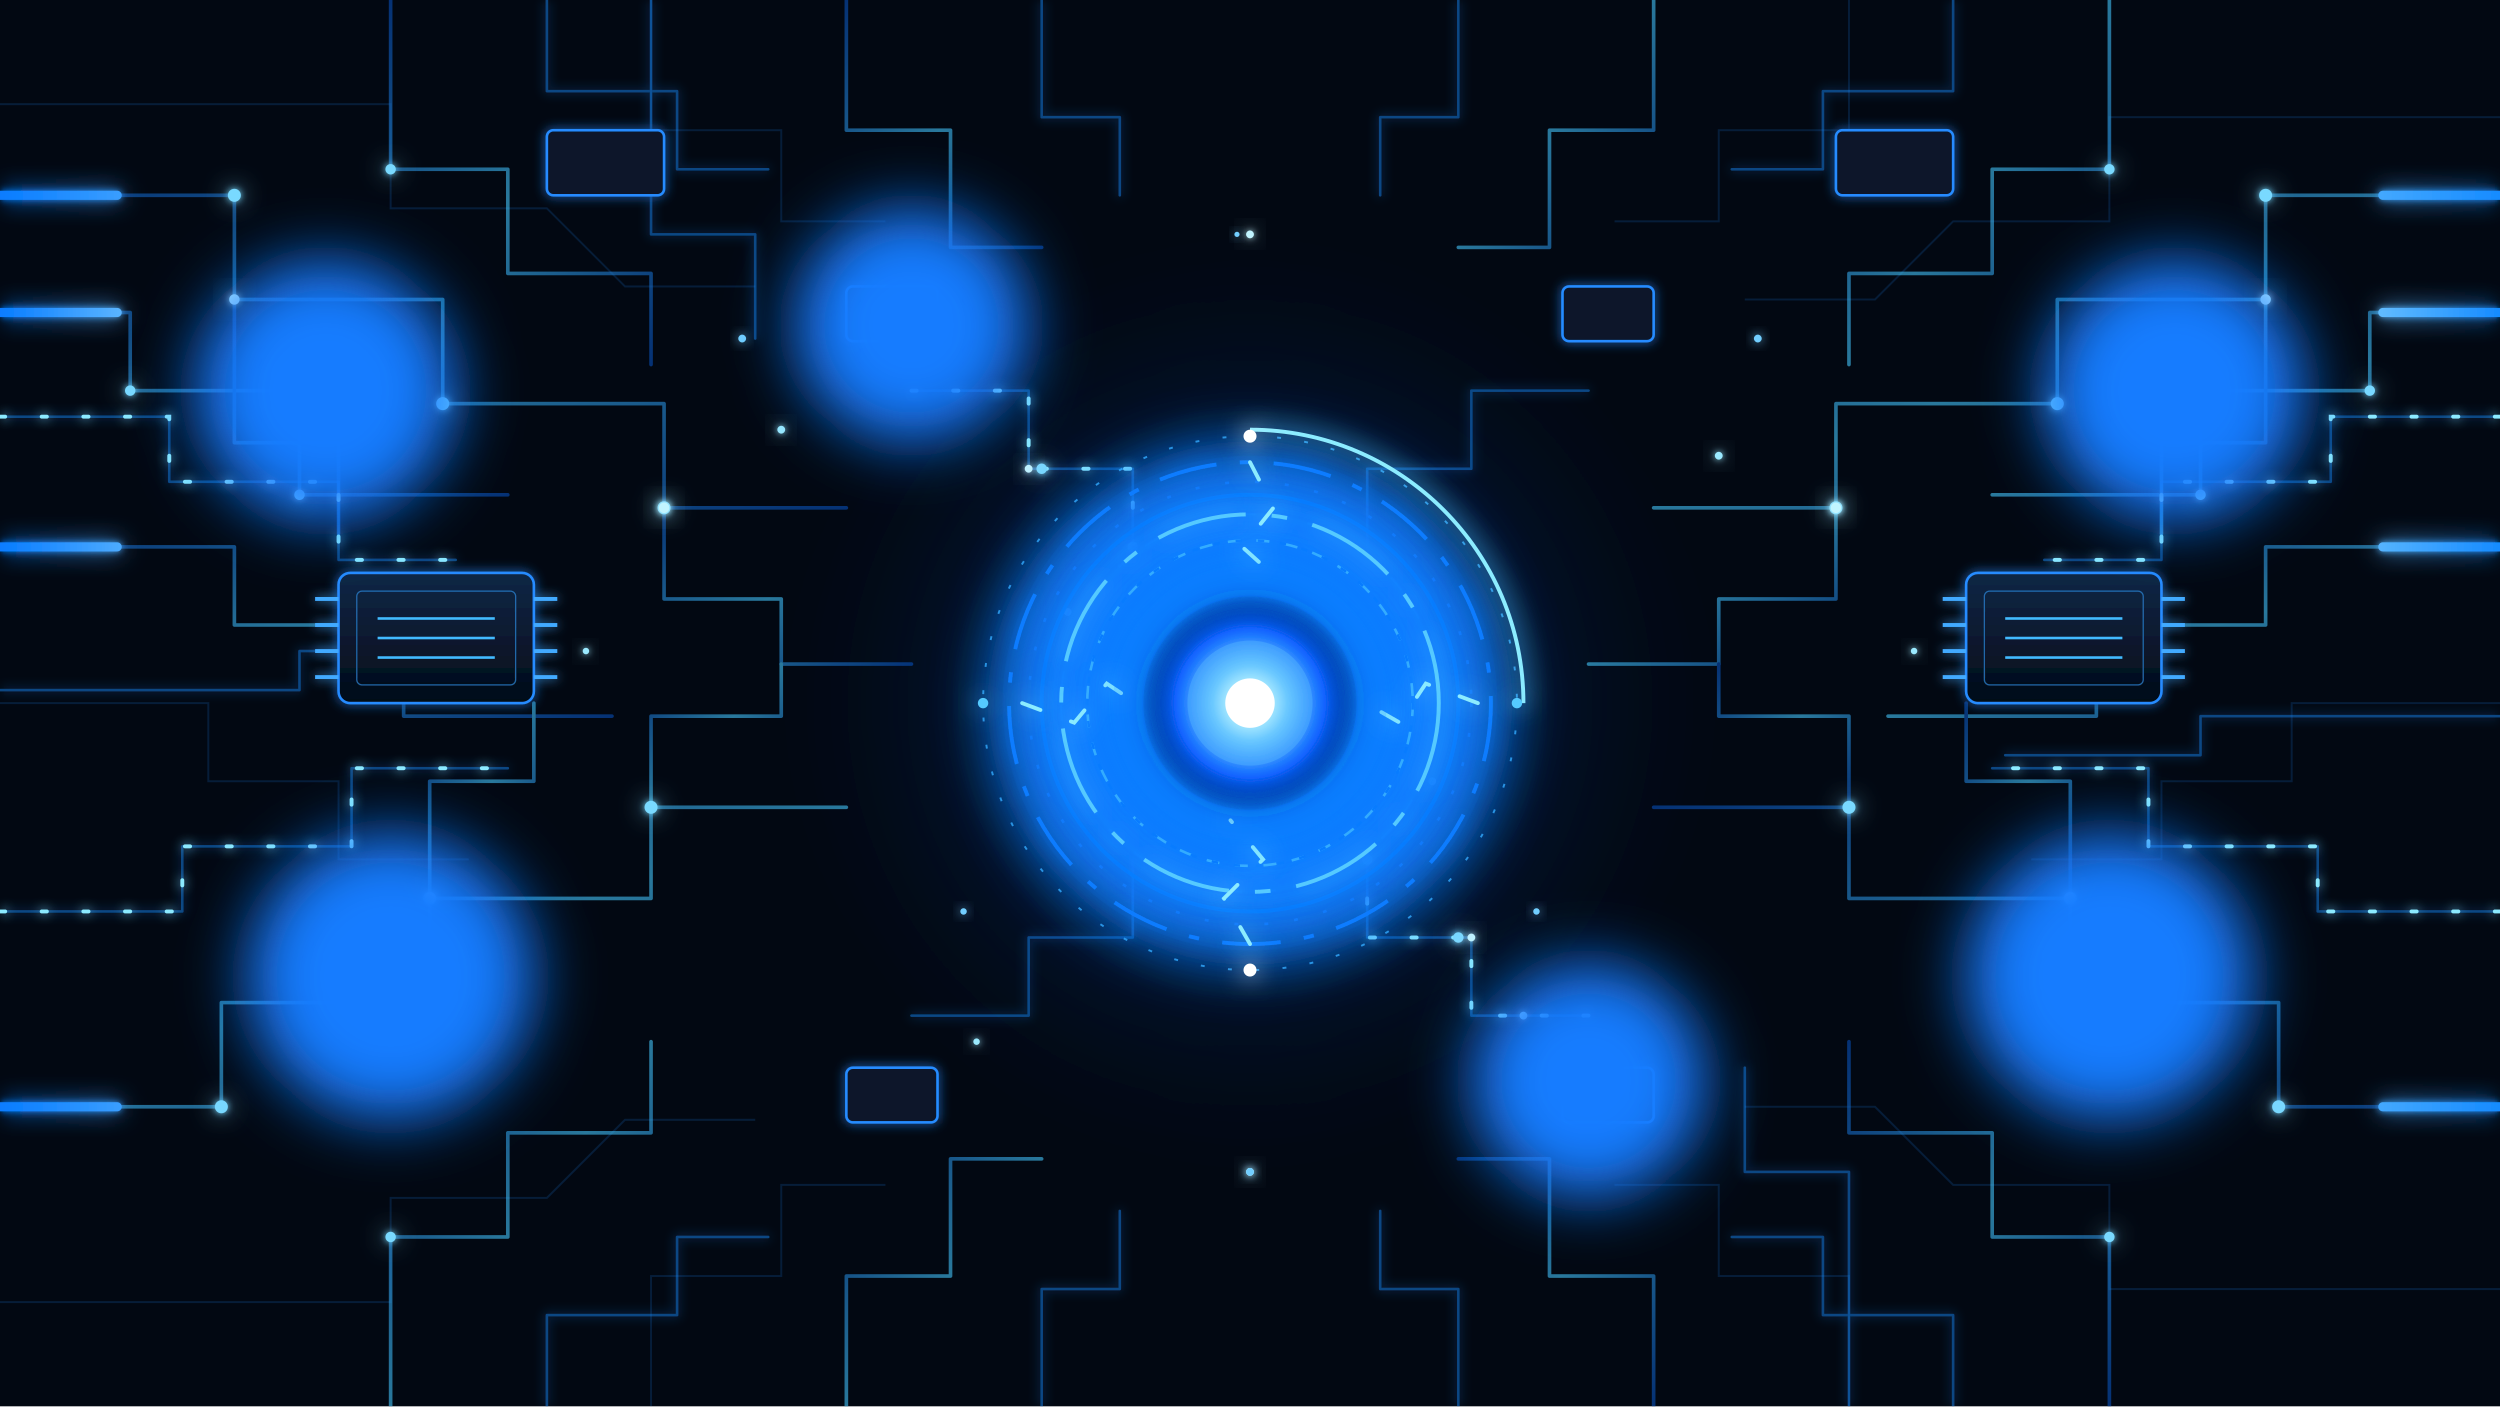
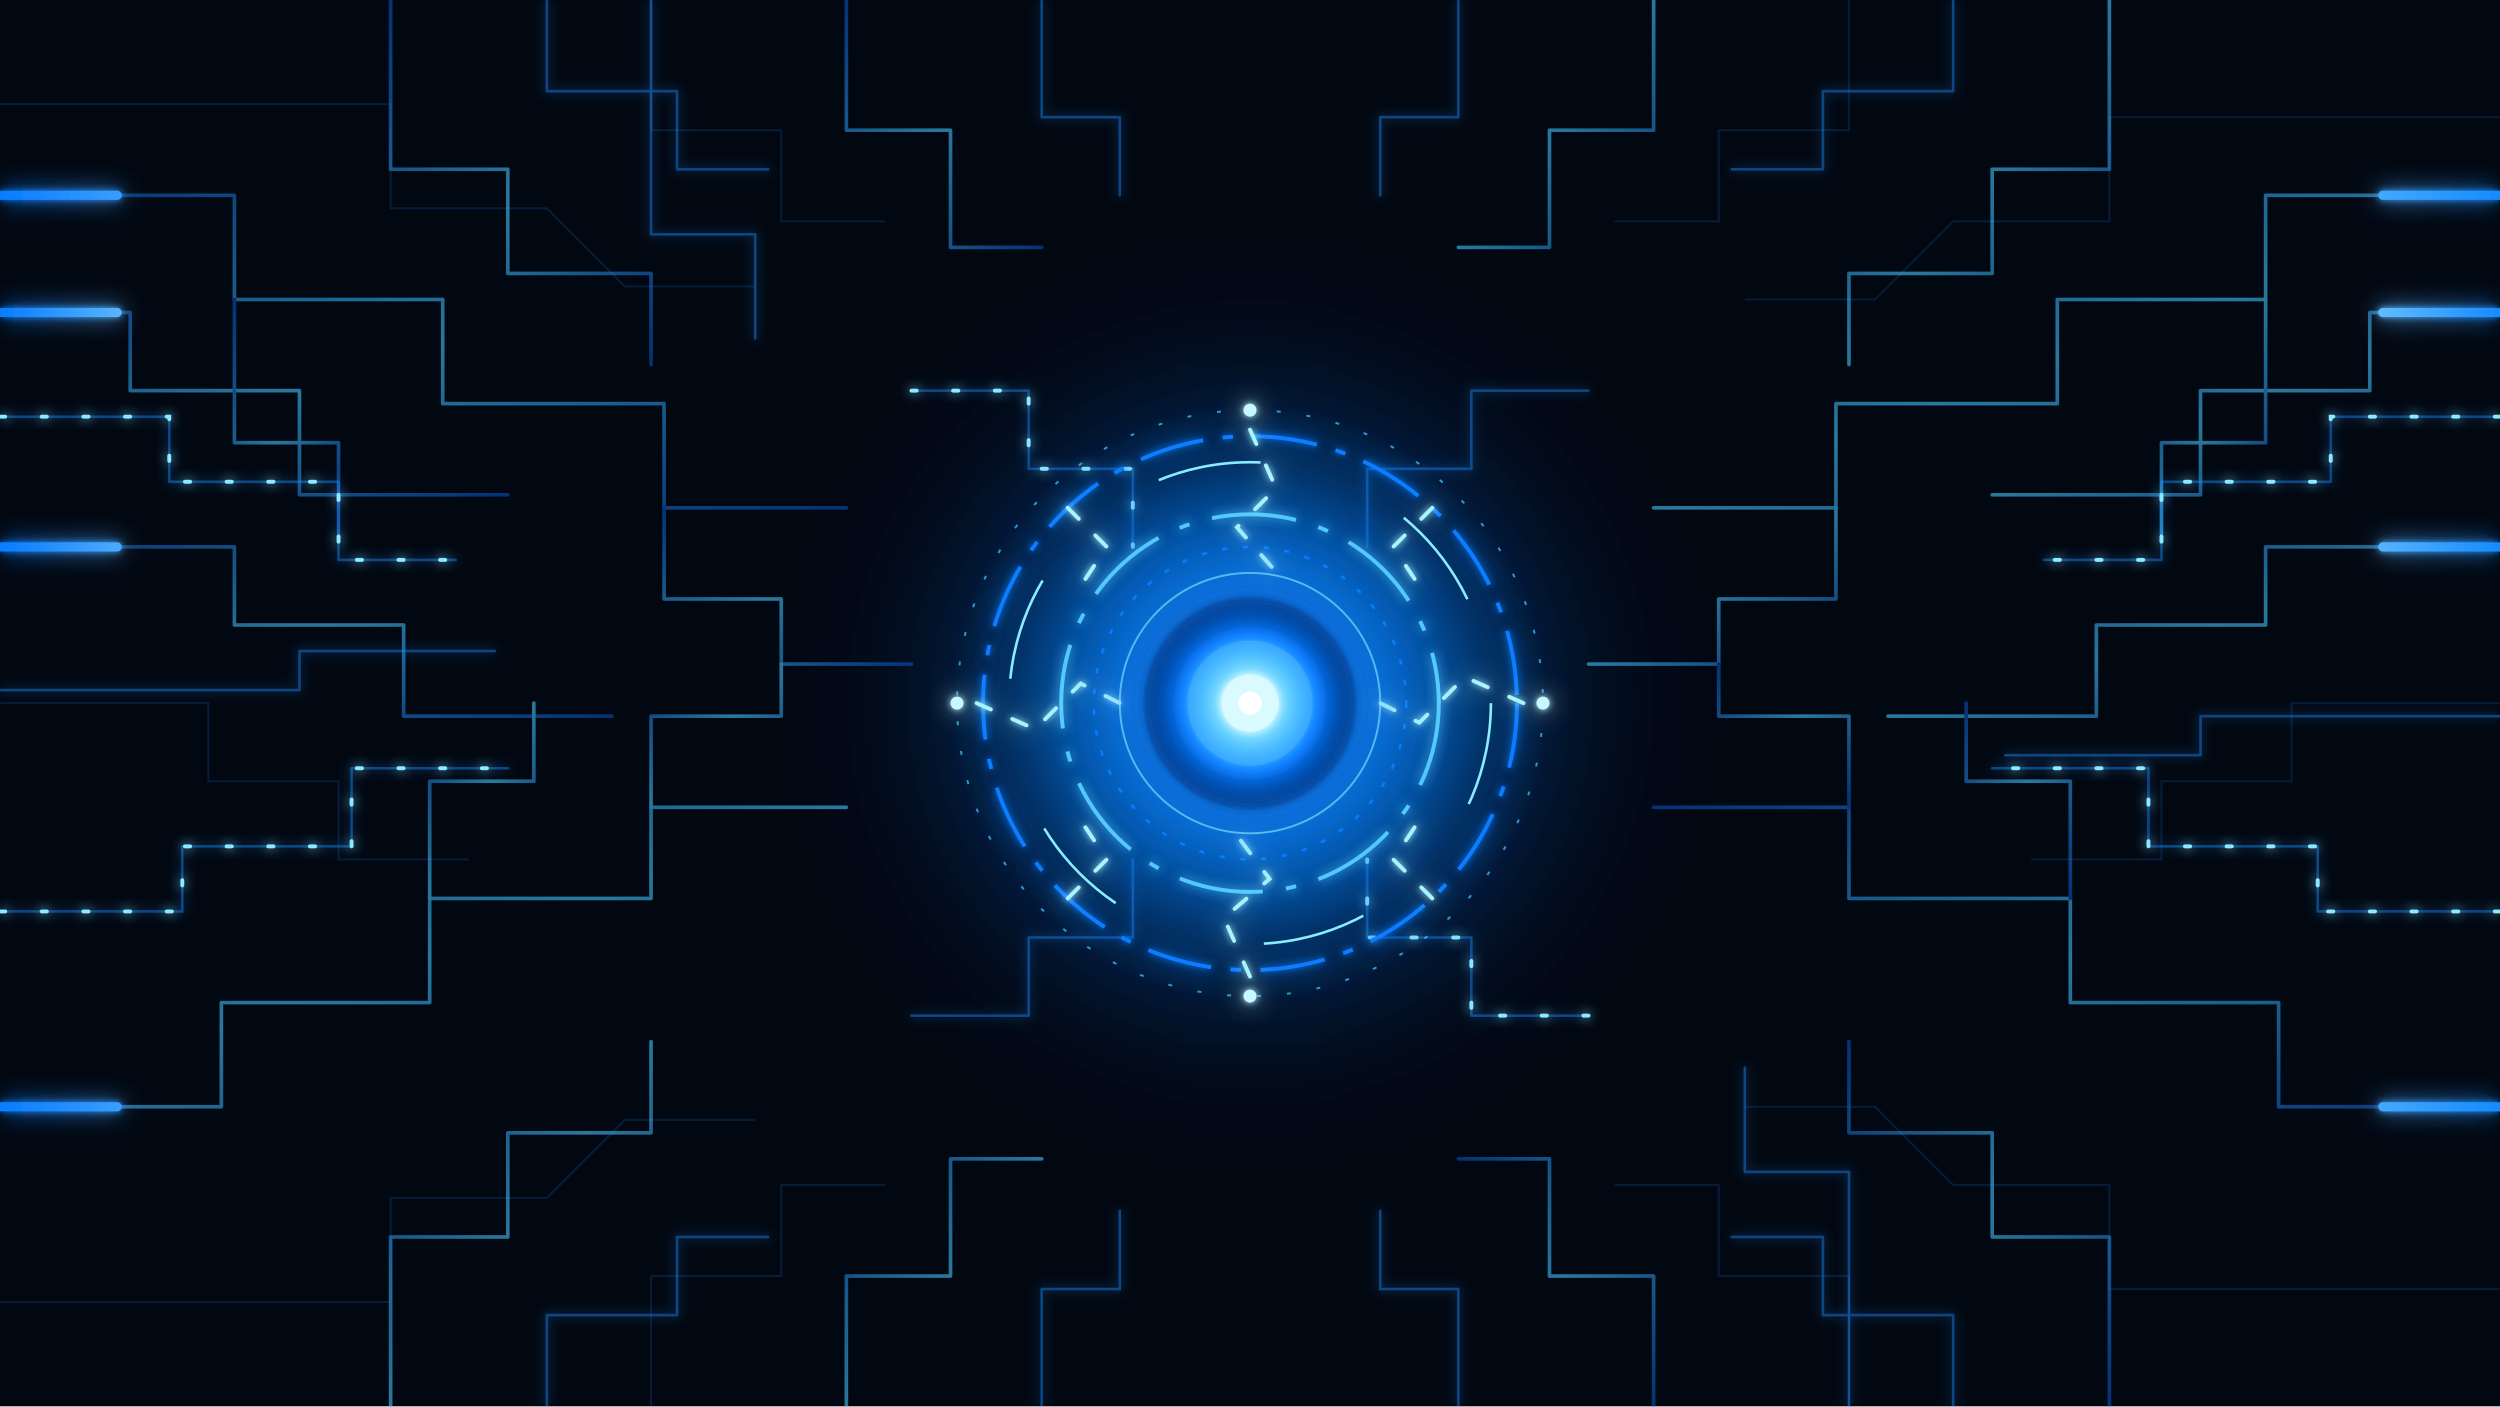
<svg xmlns="http://www.w3.org/2000/svg" viewBox="0 0 1920 1080" preserveAspectRatio="xMidYMid slice">
  <defs>
    <linearGradient id="trace" x1="0" y1="0" x2="1" y2="1">
      <stop offset="0" stop-color="#0750bb" />
      <stop offset=".5" stop-color="#45caff" />
      <stop offset="1" stop-color="#0750bb" />
    </linearGradient>
    <linearGradient id="brightTrace" x1="0" y1="0" x2="1" y2="0">
      <stop offset="0" stop-color="#087cff" />
      <stop offset=".5" stop-color="#b5f2ff" />
      <stop offset="1" stop-color="#168bff" />
    </linearGradient>
    <radialGradient id="coreGradient">
      <stop offset="0" stop-color="#b9f4ff" stop-opacity=".9" />
      <stop offset=".2" stop-color="#168bff" stop-opacity=".5" />
      <stop offset=".55" stop-color="#0750bb" stop-opacity=".16" />
      <stop offset="1" stop-color="#0750bb" stop-opacity="0" />
    </radialGradient>
    <linearGradient id="chip" x2="0" y2="1">
      <stop stop-color="#102746" />
      <stop offset="1" stop-color="#030b18" />
    </linearGradient>
    <filter id="glow" x="-100%" y="-100%" width="300%" height="300%">
      <feGaussianBlur stdDeviation="4" result="blur" />
      <feMerge>
        <feMergeNode in="blur" />
        <feMergeNode in="SourceGraphic" />
      </feMerge>
    </filter>
    <filter id="strongGlow" x="-150%" y="-150%" width="400%" height="400%">
      <feGaussianBlur stdDeviation="9" result="blur1" />
      <feGaussianBlur in="SourceGraphic" stdDeviation="3" result="blur2" />
      <feMerge>
        <feMergeNode in="blur1" />
        <feMergeNode in="blur2" />
        <feMergeNode in="SourceGraphic" />
      </feMerge>
    </filter>
    <filter id="softGlow" x="-100%" y="-100%" width="300%" height="300%">
      <feGaussianBlur stdDeviation="24" />
    </filter>
    <filter id="coreGlow" x="-200%" y="-200%" width="500%" height="500%">
      <feGaussianBlur stdDeviation="35" />
    </filter>
    <radialGradient id="coreLight">
      <stop offset="0" stop-color="#d9faff" stop-opacity=".8" />
      <stop offset=".25" stop-color="#35aaff" stop-opacity=".3" />
      <stop offset="1" stop-color="#087cff" stop-opacity="0" />
    </radialGradient>
  </defs>
  <style>
    /* CIRCUITOS PRINCIPALES */
    .circuit-flow {
      fill: none;
      stroke: url(#trace);
      stroke-width: 2.8;
      stroke-linecap: round;
      stroke-linejoin: round;
      opacity: .58;
    }

    .circuit-bright {
      fill: none;
      stroke: #168bff;
      stroke-width: 2;
      stroke-linecap: round;
      stroke-linejoin: round;
      opacity: .48;
      filter: url(#glow);
    }

    /* PULSOS DE ENERGÍA */
    .energy-pulse {
      fill: none;
      stroke: url(#brightTrace);
      stroke-width: 7;
      stroke-linecap: round;
      stroke-dasharray: 90 910;
      stroke-dashoffset: 1000;
      filter: url(#strongGlow);
      animation: energyFlow 5s linear infinite;
    }

    .energy-pulse-fast {
      fill: none;
      stroke: #8ceaff;
      stroke-width: 3;
      stroke-linecap: round;
      stroke-dasharray: 4 28;
      filter: url(#glow);
      animation: fastFlow 2.5s linear infinite;
    }

    @keyframes energyFlow {
      0% {
        stroke-dashoffset: 1000;
        opacity: 0;
      }
      10% { opacity: 1; }
      80% { opacity: 1; }
      100% {
        stroke-dashoffset: -1000;
        opacity: 0;
      }
    }

    @keyframes fastFlow {
      to { stroke-dashoffset: -128; }
    }

    /* NÚCLEO CENTRAL */
    .core-aura {
      transform-box: fill-box;
      transform-origin: center;
      animation: corePulse 6s ease-in-out infinite;
    }

    .core-ring {
      fill: none;
      stroke: #38baff;
      stroke-width: 1.8;
      opacity: .4;
      transform-box: fill-box;
      transform-origin: center;
      animation: ringPulse 8s ease-in-out infinite;
    }

    @keyframes corePulse {
      0%, 100% {
        opacity: .35;
        transform: scale(.85);
      }
      50% {
        opacity: .9;
        transform: scale(1.15);
      }
    }

    @keyframes ringPulse {
      0%, 100% {
        opacity: .2;
        transform: scale(.9);
      }
      50% {
        opacity: .65;
        transform: scale(1.08);
      }
    }

    /* MICROCHIPS */
    .chip-energy {
      animation: chipPulse 4s ease-in-out infinite;
    }

    @keyframes chipPulse {
      0%, 100% {
        opacity: .65;
        filter: brightness(.9);
      }
      50% {
        opacity: 1;
        filter: brightness(1.8);
      }
    }

    /* CONTACTOS */
    .contact-energy {
      animation: contactPulse 2.8s ease-in-out infinite;
    }

    @keyframes contactPulse {
      0%, 100% { opacity: .35; }
      50% { opacity: 1; }
    }

    /* DESTELLOS */
    .flash-point {
      fill: #c1f4ff;
      filter: url(#strongGlow);
      transform-box: fill-box;
      transform-origin: center;
      animation: flashPoint 2.2s ease-in-out infinite;
    }

    @keyframes flashPoint {
      0%, 100% {
        opacity: .12;
        transform: scale(.5);
      }
      45% {
        opacity: 1;
        transform: scale(2.2);
      }
    }

    /* PARTÍCULAS */
    .particle {
      fill: #72ceff;
      filter: url(#glow);
      transform-box: fill-box;
      transform-origin: center;
      animation: particlePulse 4s ease-in-out infinite;
    }

    .floating-particle {
      fill: #9beaff;
      filter: url(#strongGlow);
      animation: floatingLight 6s ease-in-out infinite;
    }

    @keyframes particlePulse {
      0%, 100% {
        opacity: .15;
        transform: scale(.7);
      }
      50% {
        opacity: 1;
        transform: scale(1.6);
      }
    }

    @keyframes floatingLight {
      0%, 100% {
        opacity: .1;
        transform: translateY(0);
      }
      50% {
        opacity: 1;
        transform: translateY(-20px);
      }
    }

    /* LUZ AMBIENTAL */
    .ambient-energy {
      animation: ambientPulse 8s ease-in-out infinite alternate;
    }

    @keyframes ambientPulse {
      0% { opacity: .04; }
      50% { opacity: .22; }
      100% { opacity: .08; }
    }

    @media (prefers-reduced-motion: reduce) {
      *, *::before, *::after {
        animation: none !important;
      }
    }
  </style>
  <rect width="1920" height="1080" fill="#020812" />
  <g class="core-aura">
    <circle cx="960" cy="540" r="330" fill="url(#coreGradient)" filter="url(#coreGlow)" />
    <circle cx="960" cy="540" r="220" fill="url(#coreLight)" filter="url(#softGlow)" />
  </g>
  <g fill="none" stroke="#1675d5" opacity=".2" stroke-width="1.5">
    <path d="M0 80H300V160H420L480 220H580" />
    <path d="M1920 90H1620V170H1500L1440 230H1340" />
    <path d="M0 1000H300V920H420L480 860H580" />
    <path d="M1920 990H1620V910H1500L1440 850H1340" />
    <path d="M500 0V100H600V170H680" />
    <path d="M1420 0V100H1320V170H1240" />
    <path d="M500 1080V980H600V910H680" />
    <path d="M1420 1080V980H1320V910H1240" />
    <path d="M0 540H160V600H260V660H360" />
    <path d="M1920 540H1760V600H1660V660H1560" />
  </g>
  <g class="circuit-flow">
    <path id="p1" pathLength="1000" d="M0 150H180V230H340V310H510V390H650" />
    <path id="p2" pathLength="1000" d="M0 240H100V300H230V380H390" />
    <path id="p3" pathLength="1000" d="M0 420H180V480H310V550H470" />
    <path id="p4" pathLength="1000" d="M0 850H170V770H330V690H500V620H650" />
    <path id="p5" pathLength="1000" d="M1920 150H1740V230H1580V310H1410V390H1270" />
    <path id="p6" pathLength="1000" d="M1920 240H1820V300H1690V380H1530" />
    <path id="p7" pathLength="1000" d="M1920 420H1740V480H1610V550H1450" />
    <path id="p8" pathLength="1000" d="M1920 850H1750V770H1590V690H1420V620H1270" />
    <path d="M300 0V130H390V210H500V280" />
    <path d="M1620 0V130H1530V210H1420V280" />
    <path d="M300 1080V950H390V870H500V800" />
    <path d="M1620 1080V950H1530V870H1420V800" />
    <path d="M650 0V100H730V190H800" />
    <path d="M1270 0V100H1190V190H1120" />
    <path d="M650 1080V980H730V890H800" />
    <path d="M1270 1080V980H1190V890H1120" />
    <path d="M180 230V340H260V410" />
    <path d="M1740 230V340H1660V410" />
    <path d="M330 690V600H410V540" />
    <path d="M1590 690V600H1510V540" />
    <path d="M510 390V460H600V510H700" />
    <path d="M1410 390V460H1320V510H1220" />
    <path d="M500 620V550H600V510" />
    <path d="M1420 620V550H1320V510" />
  </g>
  <g class="circuit-bright">
    <path d="M0 320H130V370H260V430H350" />
    <path d="M1920 320H1790V370H1660V430H1570" />
    <path d="M0 700H140V650H270V590H390" />
    <path d="M1920 700H1780V650H1650V590H1530" />
    <path d="M420 0V70H520V130H590" />
    <path d="M1500 0V70H1400V130H1330" />
    <path d="M420 1080V1010H520V950H590" />
    <path d="M1500 1080V1010H1400V950H1330" />
    <path d="M800 0V90H860V150" />
    <path d="M1120 0V90H1060V150" />
    <path d="M800 1080V990H860V930" />
    <path d="M1120 1080V990H1060V930" />
    <path d="M700 300H790V360H870V420" />
    <path d="M1220 300H1130V360H1050V420" />
    <path d="M700 780H790V720H870V660" />
    <path d="M1220 780H1130V720H1050V660" />
    <path d="M0 530H230V500H380" />
    <path d="M1920 550H1690V580H1540" />
    <path d="M500 0V180H580V260" />
    <path d="M1420 1080V900H1340V820" />
  </g>
  <g>
    <use href="#p1" class="energy-pulse" />
    <use href="#p2" class="energy-pulse" style="animation-delay:-1.2s" />
    <use href="#p3" class="energy-pulse" style="animation-delay:-2.4s" />
    <use href="#p4" class="energy-pulse" style="animation-delay:-3.6s" />
    <use href="#p5" class="energy-pulse" style="animation-delay:-.8s" />
    <use href="#p6" class="energy-pulse" style="animation-delay:-2s" />
    <use href="#p7" class="energy-pulse" style="animation-delay:-3.2s" />
    <use href="#p8" class="energy-pulse" style="animation-delay:-4.4s" />
  </g>
  <g class="energy-pulse-fast">
    <path d="M0 320H130V370H260V430H350" />
    <path d="M1920 320H1790V370H1660V430H1570" />
    <path d="M0 700H140V650H270V590H390" />
    <path d="M1920 700H1780V650H1650V590H1530" />
    <path d="M700 300H790V360H870V420" />
    <path d="M1220 780H1130V720H1050V660" />
  </g>
-   <g class="core-aura">
-     <circle cx="960" cy="540" r="180" fill="url(#coreLight)" opacity=".9" />
-     <circle cx="960" cy="540" r="115" fill="none" stroke="#168bff" stroke-width="3" opacity=".8" filter="url(#glow)" />
-     <circle cx="960" cy="540" r="145" fill="none" stroke="#55caff" stroke-width="2" stroke-dasharray="12 14" filter="url(#glow)" />
-     <circle cx="960" cy="540" r="170" fill="none" stroke="#087cff" stroke-width="2" stroke-dasharray="3 20" opacity=".8" />
-     <circle cx="960" cy="540" r="65" fill="#087cff" opacity=".12" filter="url(#coreGlow)" />
-     <circle cx="960" cy="540" r="34" fill="url(#coreLight)" filter="url(#strongGlow)" />
-     <circle cx="960" cy="540" r="12" fill="#b9f4ff" filter="url(#strongGlow)" />
-     <circle cx="960" cy="540" r="5" fill="#ffffff" />
-   </g>
-   <g class="chip-energy" filter="url(#glow)">
-     <g transform="translate(260 440)">
-       <rect width="150" height="100" rx="9" fill="url(#chip)" stroke="#258bff" stroke-width="2" />
-       <rect x="14" y="14" width="122" height="72" rx="4" fill="none" stroke="#287cc8" opacity=".8" />
-       <path d="M30 35H120M30 50H120M30 65H120" stroke="#42baff" stroke-width="2" />
-       <path d="M-18 20H0M-18 40H0M-18 60H0M-18 80H0                M150 20H168M150 40H168M150 60H168M150 80H168" stroke="#42aaff" stroke-width="3" />
-     </g>
-     <g transform="translate(1510 440)">
-       <rect width="150" height="100" rx="9" fill="url(#chip)" stroke="#258bff" stroke-width="2" />
-       <rect x="14" y="14" width="122" height="72" rx="4" fill="none" stroke="#287cc8" opacity=".8" />
-       <path d="M30 35H120M30 50H120M30 65H120" stroke="#42baff" stroke-width="2" />
-       <path d="M-18 20H0M-18 40H0M-18 60H0M-18 80H0                M150 20H168M150 40H168M150 60H168M150 80H168" stroke="#42aaff" stroke-width="3" />
-     </g>
-   </g>
-   <g fill="#07172b" stroke="#258bff" stroke-width="2" filter="url(#glow)">
-     <rect x="650" y="220" width="70" height="42" rx="5" />
-     <rect x="1200" y="220" width="70" height="42" rx="5" />
-     <rect x="650" y="820" width="70" height="42" rx="5" />
-     <rect x="1200" y="820" width="70" height="42" rx="5" />
-     <rect x="420" y="100" width="90" height="50" rx="5" />
-     <rect x="1410" y="100" width="90" height="50" rx="5" />
-   </g>
-   <g class="contact-energy" fill="#79d9ff" filter="url(#strongGlow)">
-     <circle cx="180" cy="150" r="5" />
-     <circle cx="340" cy="310" r="5" />
-     <circle cx="510" cy="390" r="5" />
-     <circle cx="100" cy="300" r="4" />
-     <circle cx="230" cy="380" r="4" />
-     <circle cx="170" cy="850" r="5" />
-     <circle cx="330" cy="690" r="5" />
-     <circle cx="500" cy="620" r="5" />
-     <circle cx="1740" cy="150" r="5" />
-     <circle cx="1580" cy="310" r="5" />
-     <circle cx="1410" cy="390" r="5" />
-     <circle cx="1820" cy="300" r="4" />
-     <circle cx="1690" cy="380" r="4" />
-     <circle cx="1750" cy="850" r="5" />
-     <circle cx="1590" cy="690" r="5" />
-     <circle cx="1420" cy="620" r="5" />
-     <circle cx="300" cy="130" r="4" />
-     <circle cx="1620" cy="130" r="4" />
-     <circle cx="300" cy="950" r="4" />
-     <circle cx="1620" cy="950" r="4" />
-     <circle cx="800" cy="360" r="4" />
-     <circle cx="1120" cy="720" r="4" />
-     <circle cx="870" cy="420" r="4" />
-     <circle cx="1050" cy="660" r="4" />
-   </g>
-   <g>
-     <circle class="flash-point" cx="180" cy="230" r="4" />
-     <circle class="flash-point" cx="510" cy="390" r="4" style="animation-delay:-1s" />
-     <circle class="flash-point" cx="330" cy="690" r="4" style="animation-delay:-1.5s" />
-     <circle class="flash-point" cx="1740" cy="230" r="4" style="animation-delay:-.7s" />
-     <circle class="flash-point" cx="1410" cy="390" r="4" style="animation-delay:-1.8s" />
-     <circle class="flash-point" cx="1590" cy="690" r="4" style="animation-delay:-.4s" />
-     <circle class="flash-point" cx="960" cy="180" r="3" style="animation-delay:-1.2s" />
-     <circle class="flash-point" cx="960" cy="900" r="3" style="animation-delay:-2s" />
-     <circle class="flash-point" cx="790" cy="360" r="3" style="animation-delay:-.8s" />
-     <circle class="flash-point" cx="1130" cy="720" r="3" style="animation-delay:-1.7s" />
-   </g>
-   <g>
-     <circle class="particle" cx="570" cy="260" r="3" />
-     <circle class="particle" cx="1350" cy="260" r="3" style="animation-delay:-1.5s" />
-     <circle class="particle" cx="740" cy="700" r="2.5" style="animation-delay:-2.5s" />
-     <circle class="particle" cx="1180" cy="700" r="2.5" style="animation-delay:-.8s" />
-     <circle class="particle" cx="950" cy="180" r="2" style="animation-delay:-3s" />
-     <circle class="particle" cx="960" cy="900" r="3" style="animation-delay:-1s" />
-     <circle class="particle" cx="820" cy="470" r="3" style="animation-delay:-2s" />
-     <circle class="particle" cx="1100" cy="600" r="3" style="animation-delay:-.5s" />
-   </g>
-   <g>
-     <circle class="floating-particle" cx="600" cy="330" r="3" />
-     <circle class="floating-particle" cx="1320" cy="350" r="3" style="animation-delay:-2s" />
-     <circle class="floating-particle" cx="750" cy="800" r="2.5" style="animation-delay:-1s" />
-     <circle class="floating-particle" cx="1170" cy="780" r="3" style="animation-delay:-3s" />
-     <circle class="floating-particle" cx="450" cy="500" r="2.5" style="animation-delay:-2.5s" />
-     <circle class="floating-particle" cx="1470" cy="500" r="2.5" style="animation-delay:-1.5s" />
-   </g>
-   <g class="ambient-energy" fill="#147bff" filter="url(#softGlow)">
-     <circle cx="250" cy="300" r="100" />
-     <circle cx="1670" cy="300" r="100" />
-     <circle cx="300" cy="750" r="110" />
-     <circle cx="1620" cy="750" r="110" />
-     <circle cx="960" cy="540" r="190" />
-     <circle cx="700" cy="250" r="90" />
-     <circle cx="1220" cy="830" r="90" />
-   </g>
-   <g>
-     <circle cx="960" cy="540" r="190" fill="#087cff" opacity="0.08" />
-     <circle cx="960" cy="540" r="160" fill="none" stroke="#087cff" stroke-width="3" opacity="0.9" />
-     <circle cx="960" cy="540" r="125" fill="none" stroke="#55caff" stroke-width="2" stroke-dasharray="10 12" />
-     <circle cx="960" cy="540" r="85" fill="none" stroke="#168bff" stroke-width="4" />
-     <circle cx="960" cy="540" r="45" fill="#087cff" opacity="0.35" />
-     <circle cx="960" cy="540" r="20" fill="#55caff" />
-     <circle cx="960" cy="540" r="8" fill="#ffffff" />
-   </g>
  <defs>
-     <radialGradient id="energySphere">
+     <radialGradient id="aetherSphere">
      <stop offset="0%" stop-color="#ffffff" />
-       <stop offset="12%" stop-color="#a8f4ff" />
-       <stop offset="35%" stop-color="#32aaff" />
-       <stop offset="70%" stop-color="#075cff" />
-       <stop offset="100%" stop-color="#001b55" stop-opacity="0.1" />
+       <stop offset="12%" stop-color="#c5f8ff" />
+       <stop offset="32%" stop-color="#48c5ff" />
+       <stop offset="65%" stop-color="#087cff" />
+       <stop offset="100%" stop-color="#001b55" stop-opacity=".15" />
    </radialGradient>
-     <radialGradient id="energyAura">
-       <stop offset="0%" stop-color="#168bff" stop-opacity=".65" />
-       <stop offset="55%" stop-color="#087cff" stop-opacity=".2" />
+     <radialGradient id="aetherAura">
+       <stop offset="0%" stop-color="#168bff" stop-opacity=".8" />
+       <stop offset="50%" stop-color="#087cff" stop-opacity=".3" />
      <stop offset="100%" stop-color="#087cff" stop-opacity="0" />
    </radialGradient>
-     <filter id="energyGlow" x="-100%" y="-100%" width="300%" height="300%">
-       <feGaussianBlur stdDeviation="9" result="blur" />
-       <feMerge>
-         <feMergeNode in="blur" />
-         <feMergeNode in="SourceGraphic" />
-       </feMerge>
-     </filter>
-     <filter id="energyStrongGlow" x="-150%" y="-150%" width="400%" height="400%">
-       <feGaussianBlur stdDeviation="20" result="blur" />
-       <feMerge>
-         <feMergeNode in="blur" />
-         <feMergeNode in="SourceGraphic" />
-       </feMerge>
-     </filter>
  </defs>
  <style>
-     .energy-outer-ring {
-         transform-origin: 960px 540px;
-         animation: outerRotate 24s linear infinite;
-     }
- 
-     .energy-inner-ring {
-         transform-origin: 960px 540px;
-         animation: innerRotate 12s linear infinite;
-     }
- 
-     .energy-sphere {
-         transform-origin: 960px 540px;
-         animation: spherePulse 3s ease-in-out infinite;
-     }
- 
-     .energy-electric {
-         stroke-dasharray: 15 25;
-         animation: electricFlow 2s linear infinite;
-     }
- 
-     .energy-core-particles {
-         transform-origin: 960px 540px;
-         animation: particleRotate 8s linear infinite;
-     }
- 
-     @keyframes outerRotate {
-         to { transform: rotate(360deg); }
-     }
- 
-     @keyframes innerRotate {
-         to { transform: rotate(-360deg); }
-     }
- 
-     @keyframes spherePulse {
-         0%, 100% { transform: scale(.92); opacity: .85; }
-         50% { transform: scale(1.08); opacity: 1; }
-     }
- 
-     @keyframes electricFlow {
-         to { stroke-dashoffset: -80; }
-     }
- 
-     @keyframes particleRotate {
-         to { transform: rotate(360deg); }
-     }
- </style>
-   <g id="aether-energy-core">
-     <circle cx="960" cy="540" r="230" fill="url(#energyAura)" filter="url(#energyStrongGlow)" />
-     <g class="energy-outer-ring" fill="none">
-       <circle cx="960" cy="540" r="185" stroke="#087cff" stroke-width="3" stroke-dasharray="45 18 8 18" filter="url(#energyGlow)" />
-       <circle cx="960" cy="540" r="205" stroke="#32aaff" stroke-width="1.5" stroke-dasharray="3 18" opacity=".8" />
-       <path d="M 960 330 A 210 210 0 0 1 1170 540" stroke="#8cecff" stroke-width="3" filter="url(#energyGlow)" />
-     </g>
-     <g class="energy-inner-ring" fill="none">
-       <circle cx="960" cy="540" r="145" stroke="#55caff" stroke-width="3" stroke-dasharray="70 20 12 20" filter="url(#energyGlow)" />
-       <circle cx="960" cy="540" r="125" stroke="#087cff" stroke-width="2" stroke-dasharray="5 12" />
-     </g>
-     <g class="energy-electric" fill="none" stroke="#8cecff" stroke-width="3" stroke-linecap="round" filter="url(#energyGlow)">
-       <path d="M 960 355 L 978 390 L 954 420 L 985 448" />
-       <path d="M 1135 540 L 1095 525 L 1075 555 L 1040 535" />
-       <path d="M 960 725 L 940 690 L 970 660 L 945 630" />
-       <path d="M 785 540 L 825 555 L 850 525 L 880 545" />
-     </g>
-     <g class="energy-core-particles" filter="url(#energyGlow)">
-       <circle cx="960" cy="335" r="5" fill="#ffffff" />
-       <circle cx="1165" cy="540" r="4" fill="#55caff" />
-       <circle cx="960" cy="745" r="5" fill="#ffffff" />
-       <circle cx="755" cy="540" r="4" fill="#55caff" />
-     </g>
-     <g class="energy-sphere">
-       <circle cx="960" cy="540" r="105" fill="#087cff" opacity=".25" filter="url(#energyStrongGlow)" />
-       <circle cx="960" cy="540" r="82" fill="url(#energySphere)" filter="url(#energyGlow)" />
-       <circle cx="960" cy="540" r="48" fill="#8cecff" opacity=".3" filter="url(#energyGlow)" />
-       <circle cx="960" cy="540" r="19" fill="#ffffff" filter="url(#energyStrongGlow)" />
-       <circle cx="960" cy="540" r="7" fill="#ffffff" />
-     </g>
+     .aether-ring-outer {
+       transform-box: fill-box;
+       transform-origin: center;
+       animation: aetherRotate 25s linear infinite;
+     }
+ 
+     .aether-ring-inner {
+       transform-box: fill-box;
+       transform-origin: center;
+       animation: aetherRotateReverse 14s linear infinite;
+     }
+ 
+     .aether-sphere {
+       transform-box: fill-box;
+       transform-origin: center;
+       animation: aetherPulse 3s ease-in-out infinite;
+     }
+ 
+     .aether-electric {
+       stroke-dasharray: 12 18;
+       animation: aetherElectric 2s linear infinite;
+     }
+ 
+     @keyframes aetherRotate {
+       to { transform: rotate(360deg); }
+     }
+ 
+     @keyframes aetherRotateReverse {
+       to { transform: rotate(-360deg); }
+     }
+ 
+     @keyframes aetherPulse {
+       0%, 100% { transform: scale(.92); }
+       50% { transform: scale(1.08); }
+     }
+ 
+     @keyframes aetherElectric {
+       to { stroke-dashoffset: -120; }
+     }
+   </style>
+   <g>
+     <circle cx="960" cy="540" r="260" fill="url(#aetherAura)" filter="url(#coreGlow)" />
+     <circle cx="960" cy="540" r="190" fill="url(#aetherAura)" filter="url(#softGlow)" />
+   </g>
+   <g class="aether-ring-outer" fill="none">
+     <circle cx="960" cy="540" r="205" stroke="#087cff" stroke-width="3" stroke-dasharray="50 15 8 15" filter="url(#strongGlow)" />
+     <circle cx="960" cy="540" r="225" stroke="#35baff" stroke-width="1.5" stroke-dasharray="3 20" opacity=".8" />
+     <circle cx="960" cy="540" r="185" stroke="#8cecff" stroke-width="2" stroke-dasharray="80 120" />
+   </g>
+   <g class="aether-ring-inner" fill="none">
+     <circle cx="960" cy="540" r="145" stroke="#55caff" stroke-width="3" stroke-dasharray="65 18 8 18" filter="url(#glow)" />
+     <circle cx="960" cy="540" r="120" stroke="#087cff" stroke-width="2" stroke-dasharray="4 12" />
+     <circle cx="960" cy="540" r="100" stroke="#8cecff" stroke-width="1.5" opacity=".7" />
+   </g>
+   <g class="aether-electric" fill="none" stroke="#a8f4ff" stroke-width="3" stroke-linecap="round" filter="url(#strongGlow)">
+     <path d="M960 330 L980 375 L950 405 L985 445" />
+     <path d="M1170 540 L1125 520 L1090 555 L1050 535" />
+     <path d="M960 750 L940 705 L975 675 L945 635" />
+     <path d="M750 540 L795 560 L830 525 L870 545" />
+     <path d="M820 390 L850 420 L830 450" />
+     <path d="M1100 390 L1070 420 L1090 450" />
+     <path d="M820 690 L850 660 L830 630" />
+     <path d="M1100 690 L1070 660 L1090 630" />
+   </g>
+   <g fill="#c5f8ff" filter="url(#strongGlow)">
+     <circle cx="960" cy="315" r="5" />
+     <circle cx="1185" cy="540" r="5" />
+     <circle cx="960" cy="765" r="5" />
+     <circle cx="735" cy="540" r="5" />
+   </g>
+   <g class="aether-sphere">
+     <circle cx="960" cy="540" r="100" fill="#087cff" opacity=".35" filter="url(#coreGlow)" />
+     <circle cx="960" cy="540" r="82" fill="url(#aetherSphere)" filter="url(#strongGlow)" />
+     <circle cx="960" cy="540" r="48" fill="#8cecff" opacity=".3" filter="url(#glow)" />
+     <circle cx="960" cy="540" r="22" fill="#d9faff" filter="url(#strongGlow)" />
+     <circle cx="960" cy="540" r="9" fill="#ffffff" />
  </g>
</svg>
